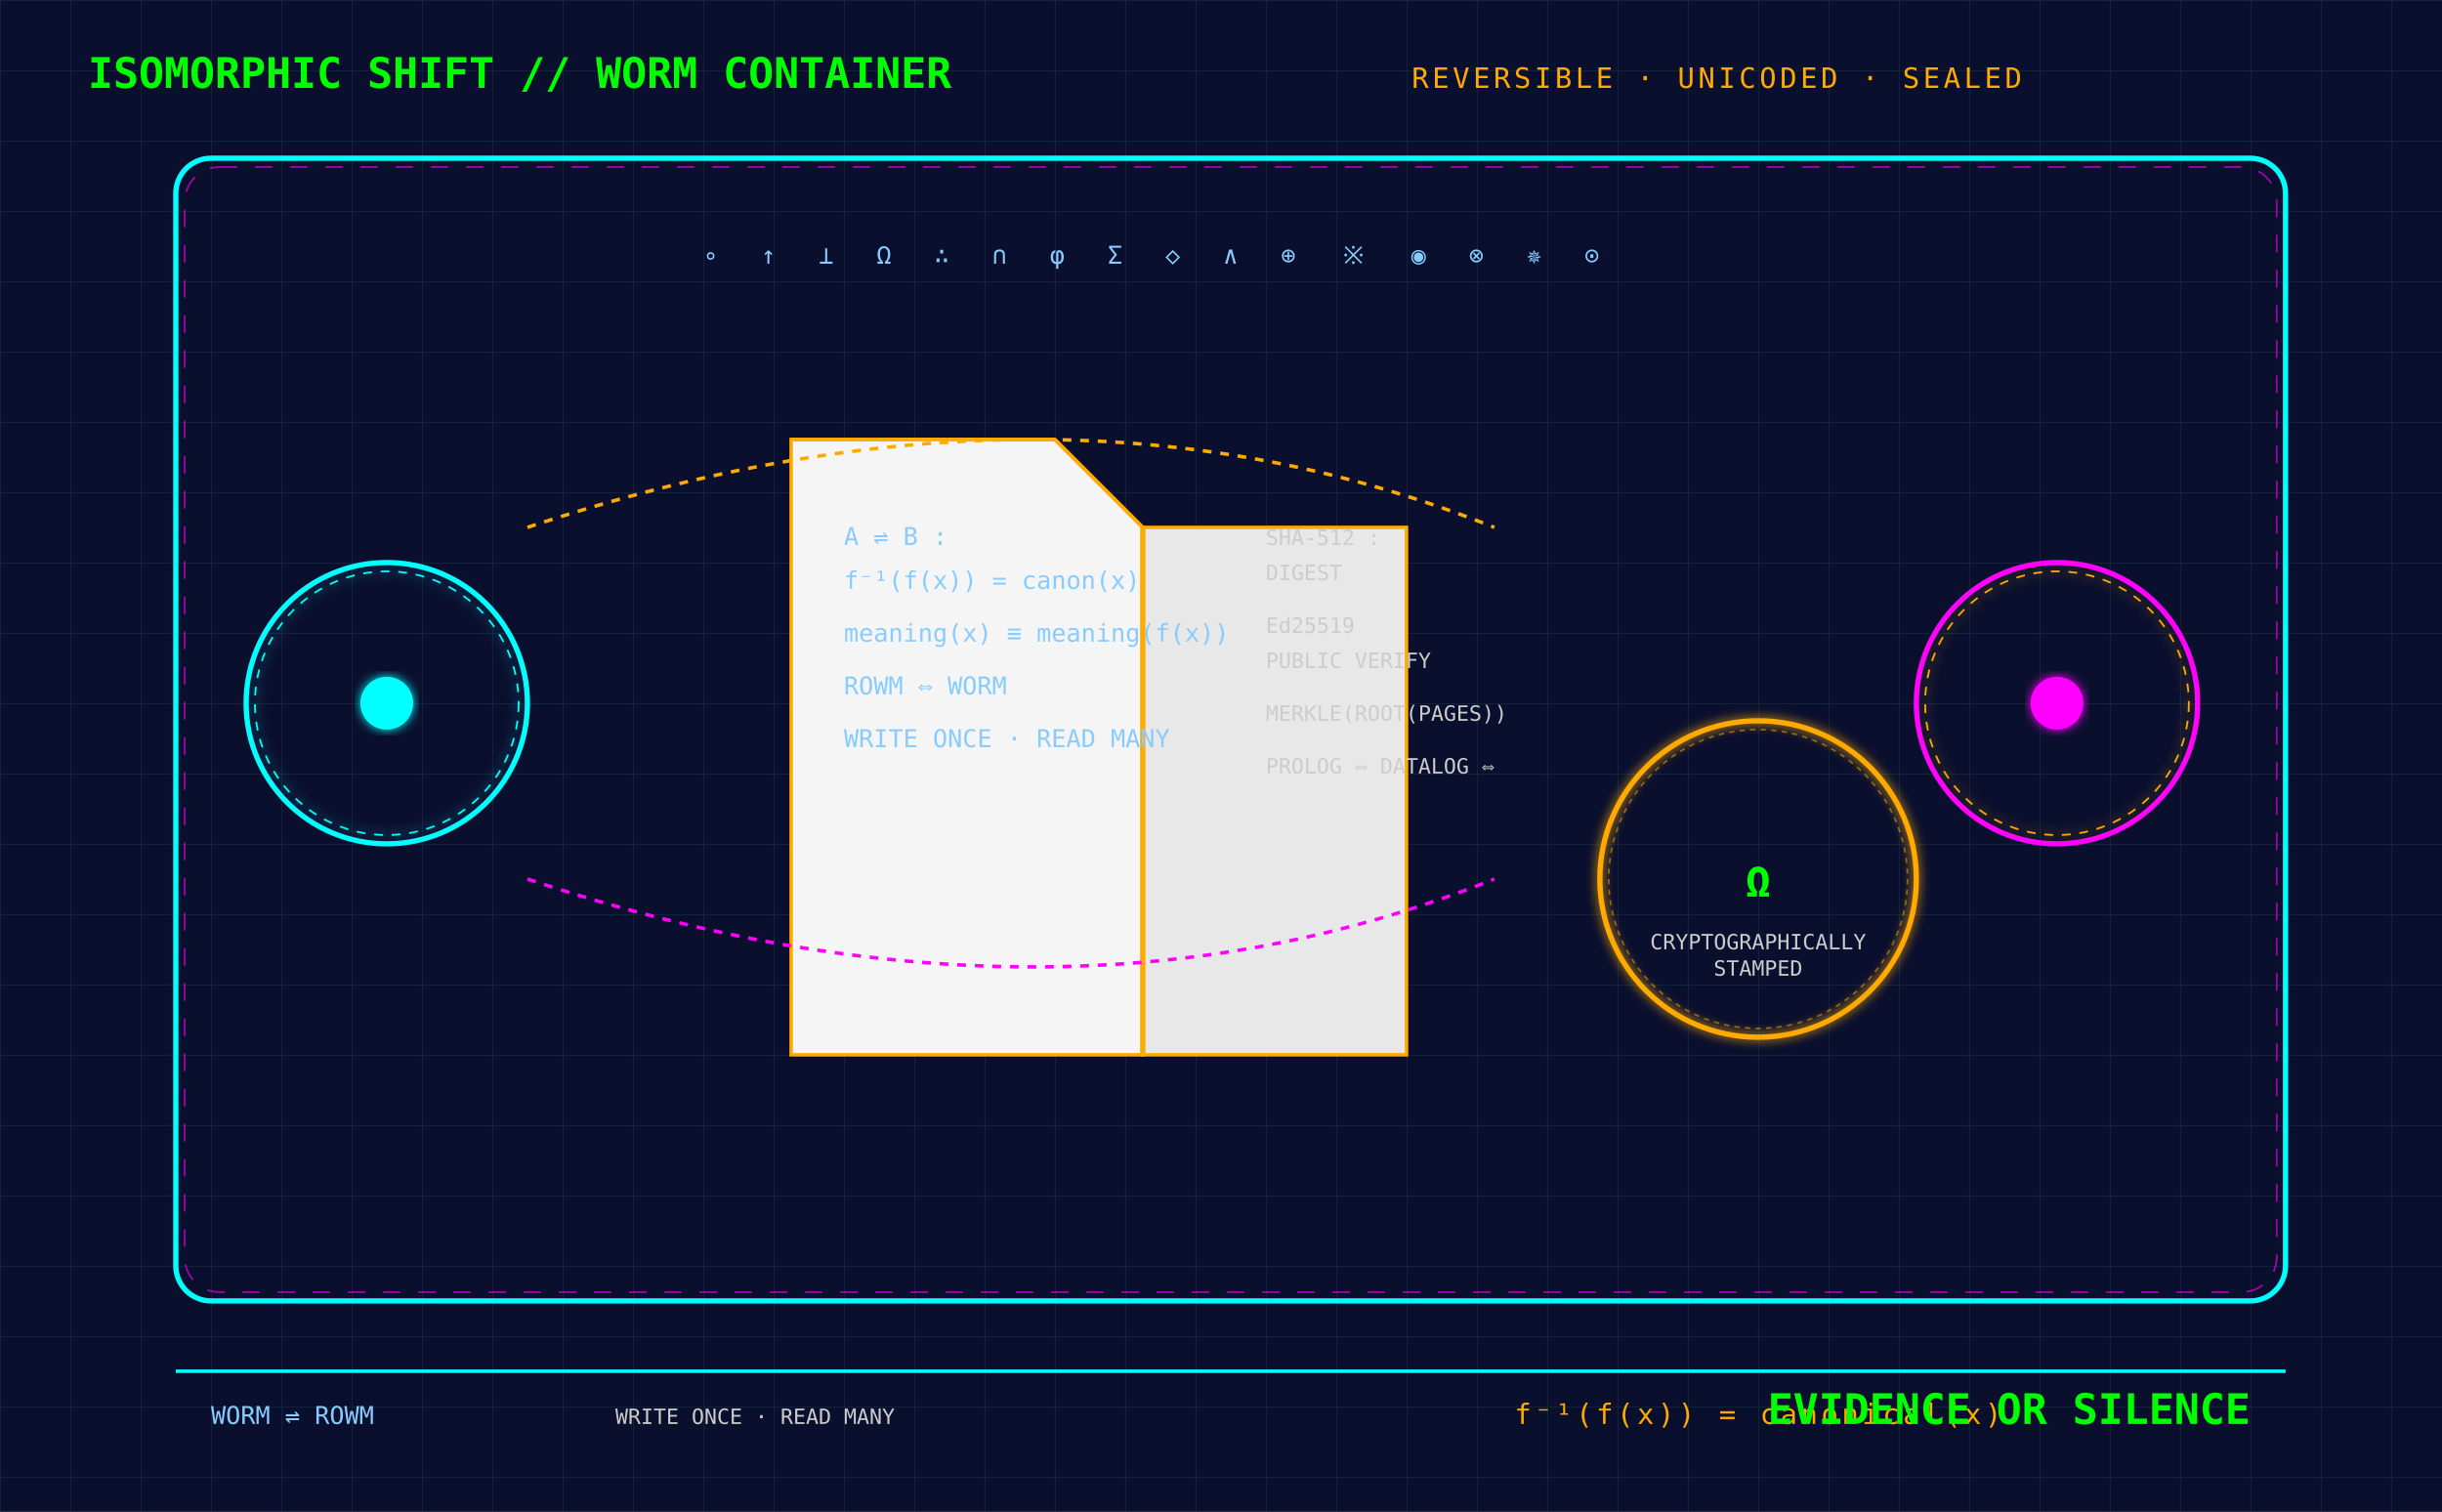
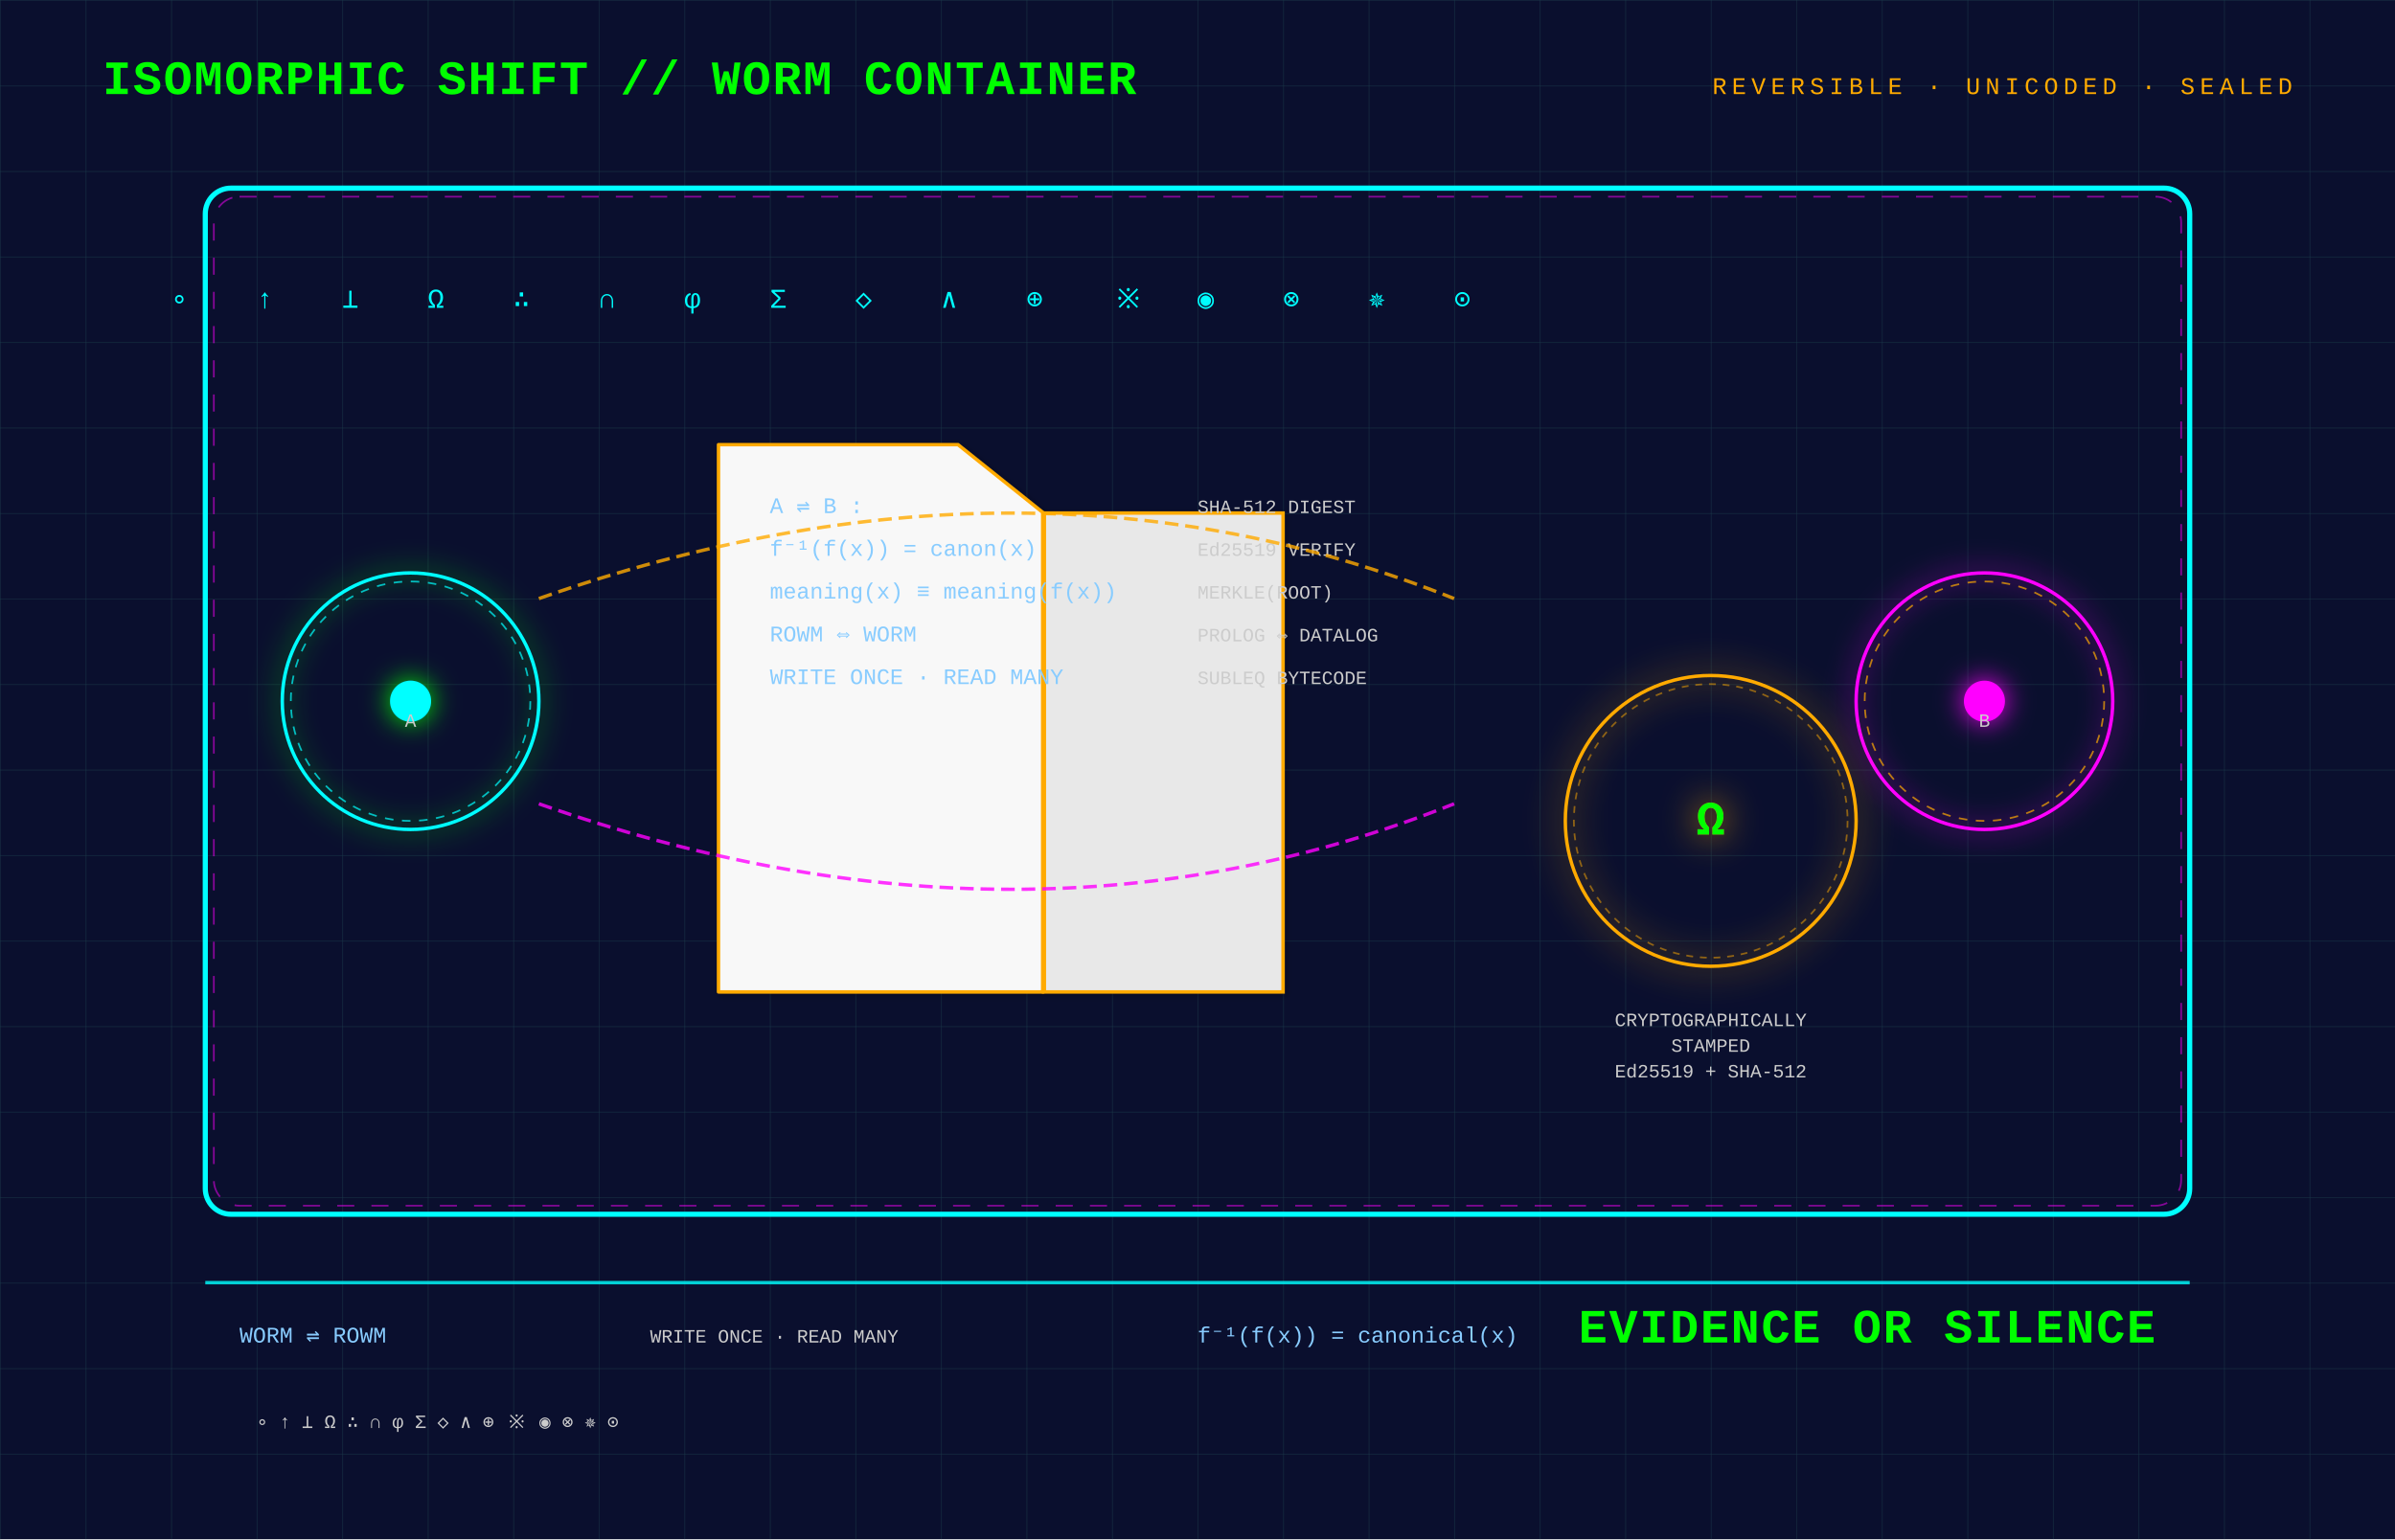
- <svg xmlns="http://www.w3.org/2000/svg" viewBox="0 0 1389 860">
+ <svg xmlns="http://www.w3.org/2000/svg" viewBox="0 0 1400 900" preserveAspectRatio="xMidYMid meet">
  <defs>
    <style>
-       .header-text { font-family: monospace; font-size: 24px; font-weight: bold; fill: #00ff00; }
-       .subheader { font-family: monospace; font-size: 16px; fill: #ffaa00; letter-spacing: 2px; }
-       .math-text { font-family: monospace; font-size: 14px; fill: #88ccff; }
-       .label-text { font-family: monospace; font-size: 12px; fill: #cccccc; }
-       .glow { filter: drop-shadow(0 0 8px #00ff00); }
-       .glow-pink { filter: drop-shadow(0 0 8px #ff00ff); }
-       .glow-gold { filter: drop-shadow(0 0 10px #ffaa00); }
+       @keyframes glow-pulse {
+         0%, 100% { filter: drop-shadow(0 0 6px #00ff00); }
+         50% { filter: drop-shadow(0 0 15px #00ff00); }
+       }
+       @keyframes flow-right {
+         0% { transform: translateX(-20px); opacity: 0; }
+         10% { opacity: 1; }
+         90% { opacity: 1; }
+         100% { transform: translateX(20px); opacity: 0; }
+       }
+       @keyframes seal-spin {
+         0% { transform: rotate(0deg); }
+         100% { transform: rotate(360deg); }
+       }
+       .header-text { font-family: 'Courier New', monospace; font-size: 28px; font-weight: bold; fill: #00ff00; letter-spacing: 1px; }
+       .subheader { font-family: 'Courier New', monospace; font-size: 14px; fill: #ffaa00; letter-spacing: 3px; }
+       .math-text { font-family: 'Courier New', monospace; font-size: 13px; fill: #88ccff; }
+       .label-text { font-family: 'Courier New', monospace; font-size: 11px; fill: #cccccc; }
+       .flow-symbol { animation: flow-right 4s infinite; font-family: 'Courier New', monospace; font-size: 16px; fill: #00ffff; }
+       .seal { animation: seal-spin 20s linear infinite; }
+       .glow-element { filter: drop-shadow(0 0 8px #00ff00); }
+       .pink-glow { filter: drop-shadow(0 0 8px #ff00ff); }
+       .gold-glow { filter: drop-shadow(0 0 10px #ffaa00); }
    </style>
-     <filter id="glow">
-       <feGaussianBlur stdDeviation="3" result="coloredBlur" />
+     <filter id="shadow">
+       <feGaussianBlur in="SourceAlpha" stdDeviation="2" />
+       <feOffset dx="1" dy="1" result="offsetblur" />
+       <feComponentTransfer>
+         <feFuncA type="linear" slope="0.3" />
+       </feComponentTransfer>
      <feMerge>
-         <feMergeNode in="coloredBlur" />
+         <feMergeNode />
        <feMergeNode in="SourceGraphic" />
      </feMerge>
    </filter>
  </defs>
-   <rect width="1389" height="860" fill="#0a0f2e" />
+   <rect width="1400" height="900" fill="#0a0f2e" />
  <defs>
-     <pattern id="grid" width="40" height="40" patternUnits="userSpaceOnUse">
-       <path d="M 40 0 L 0 0 0 40" fill="none" stroke="#1a3a4a" stroke-width="0.5" />
+     <pattern id="grid" width="50" height="50" patternUnits="userSpaceOnUse">
+       <path d="M 50 0 L 0 0 0 50" fill="none" stroke="#1a3a4a" stroke-width="0.5" />
    </pattern>
  </defs>
-   <rect width="1389" height="860" fill="url(#grid)" />
-   <text x="50" y="50" class="header-text">ISOMORPHIC SHIFT // WORM CONTAINER</text>
-   <text x="1150" y="50" class="subheader" text-anchor="end">REVERSIBLE · UNICODED · SEALED</text>
-   <rect x="100" y="90" width="1200" height="650" fill="none" stroke="#00ffff" stroke-width="3" rx="20" />
-   <rect x="105" y="95" width="1190" height="640" fill="none" stroke="#ff00ff" stroke-width="1" stroke-dasharray="10,10" rx="20" opacity="0.6" />
-   <circle cx="220" cy="400" r="80" fill="none" stroke="#00ffff" stroke-width="3" />
-   <circle cx="220" cy="400" r="75" fill="none" stroke="#00ffff" stroke-width="1" stroke-dasharray="5,5" filter="url(#glow)" />
-   <circle cx="220" cy="400" r="15" fill="#00ffff" filter="url(#glow)" />
-   <circle cx="1170" cy="400" r="80" fill="none" stroke="#ff00ff" stroke-width="3" />
-   <circle cx="1170" cy="400" r="75" fill="none" stroke="#ffaa00" stroke-width="1" stroke-dasharray="5,5" filter="url(#glow)" />
-   <circle cx="1170" cy="400" r="15" fill="#ff00ff" filter="url(#glow)" />
-   <text x="400" y="150" class="math-text" font-size="20" letter-spacing="8">∘  ↑  ⟂  Ω  ∴  ∩  φ  Σ  ◇  ∧  ⊕  ※  ◉  ⊗  ✵  ⊙</text>
-   <g transform="translate(450, 250)">
-     <path d="M 0 0 L 150 0 L 200 50 L 200 350 L 0 350 Z" fill="#f5f5f5" stroke="#ffaa00" stroke-width="2" />
-     <line x1="0" y1="0" x2="150" y2="0" stroke="#ffaa00" stroke-width="2" />
-     <line x1="150" y1="0" x2="200" y2="50" stroke="#ffaa00" stroke-width="2" />
-     <path d="M 200 50 L 350 50 L 350 350 L 200 350 Z" fill="#e8e8e8" stroke="#ffaa00" stroke-width="2" />
-     <line x1="200" y1="50" x2="200" y2="350" stroke="#ffaa00" stroke-width="3" />
+   <rect width="1400" height="900" fill="url(#grid)" />
+   <text x="60" y="55" class="header-text">ISOMORPHIC SHIFT // WORM CONTAINER</text>
+   <text x="1340" y="55" class="subheader" text-anchor="end">REVERSIBLE · UNICODED · SEALED</text>
+   <rect x="120" y="110" width="1160" height="600" fill="none" stroke="#00ffff" stroke-width="3" rx="15" />
+   <rect x="125" y="115" width="1150" height="590" fill="none" stroke="#ff00ff" stroke-width="1" stroke-dasharray="10,10" rx="15" opacity="0.5" />
+   <circle cx="240" cy="410" r="75" fill="none" stroke="#00ffff" stroke-width="2" class="glow-element" />
+   <circle cx="240" cy="410" r="70" fill="none" stroke="#00ffff" stroke-width="1" stroke-dasharray="5,5" opacity="0.7" />
+   <circle cx="240" cy="410" r="12" fill="#00ffff" class="glow-element" />
+   <text x="240" y="425" class="label-text" text-anchor="middle" font-size="9">A</text>
+   <circle cx="1160" cy="410" r="75" fill="none" stroke="#ff00ff" stroke-width="2" class="pink-glow" />
+   <circle cx="1160" cy="410" r="70" fill="none" stroke="#ffaa00" stroke-width="1" stroke-dasharray="5,5" opacity="0.7" />
+   <circle cx="1160" cy="410" r="12" fill="#ff00ff" class="pink-glow" />
+   <text x="1160" y="425" class="label-text" text-anchor="middle" font-size="9">B</text>
+   <g id="flow-symbols">
+     <text x="100" y="180" class="flow-symbol" style="animation-delay: 0s;">∘</text>
+     <text x="150" y="180" class="flow-symbol" style="animation-delay: 0.3s;">↑</text>
+     <text x="200" y="180" class="flow-symbol" style="animation-delay: 0.6s;">⟂</text>
+     <text x="250" y="180" class="flow-symbol" style="animation-delay: 0.9s;">Ω</text>
+     <text x="300" y="180" class="flow-symbol" style="animation-delay: 1.2s;">∴</text>
+     <text x="350" y="180" class="flow-symbol" style="animation-delay: 1.5s;">∩</text>
+     <text x="400" y="180" class="flow-symbol" style="animation-delay: 1.8s;">φ</text>
+     <text x="450" y="180" class="flow-symbol" style="animation-delay: 2.1s;">Σ</text>
+     <text x="500" y="180" class="flow-symbol" style="animation-delay: 2.4s;">◇</text>
+     <text x="550" y="180" class="flow-symbol" style="animation-delay: 2.7s;">∧</text>
+     <text x="600" y="180" class="flow-symbol" style="animation-delay: 3s;">⊕</text>
+     <text x="650" y="180" class="flow-symbol" style="animation-delay: 3.3s;">※</text>
+     <text x="700" y="180" class="flow-symbol" style="animation-delay: 3.6s;">◉</text>
+     <text x="750" y="180" class="flow-symbol" style="animation-delay: 3.9s;">⊗</text>
+     <text x="800" y="180" class="flow-symbol" style="animation-delay: 4.2s;">✵</text>
+     <text x="850" y="180" class="flow-symbol" style="animation-delay: 4.5s;">⊙</text>
  </g>
-   <text x="480" y="310" class="math-text" font-size="12">A ⇌ B :</text>
-   <text x="480" y="335" class="math-text" font-size="12">f⁻¹(f(x)) = canon(x)</text>
-   <text x="480" y="365" class="math-text" font-size="12">meaning(x) ≡ meaning(f(x))</text>
-   <text x="480" y="395" class="math-text" font-size="12">ROWM ⟺ WORM</text>
-   <text x="480" y="425" class="math-text" font-size="12">WRITE ONCE · READ MANY</text>
-   <text x="720" y="310" class="label-text" font-size="11">SHA-512 :</text>
-   <text x="720" y="330" class="label-text" font-size="11">DIGEST</text>
-   <text x="720" y="360" class="label-text" font-size="11">Ed25519</text>
-   <text x="720" y="380" class="label-text" font-size="11">PUBLIC VERIFY</text>
-   <text x="720" y="410" class="label-text" font-size="11">MERKLE(ROOT(PAGES))</text>
-   <text x="720" y="440" class="label-text" font-size="11">PROLOG ⟺ DATALOG ⟺</text>
-   <path d="M 300 300 Q 600 200, 850 300" fill="none" stroke="#ffaa00" stroke-width="2" stroke-dasharray="5,5" />
-   <path d="M 300 500 Q 600 600, 850 500" fill="none" stroke="#ff00ff" stroke-width="2" stroke-dasharray="5,5" />
-   <circle cx="1000" cy="500" r="90" fill="none" stroke="#ffaa00" stroke-width="3" filter="url(#glow)" />
-   <circle cx="1000" cy="500" r="85" fill="none" stroke="#ffaa00" stroke-width="1" stroke-dasharray="3,3" opacity="0.5" />
-   <text x="1000" y="510" class="header-text" text-anchor="middle" font-size="36">Ω</text>
-   <text x="1000" y="540" class="label-text" text-anchor="middle" font-size="10">CRYPTOGRAPHICALLY</text>
-   <text x="1000" y="555" class="label-text" text-anchor="middle" font-size="10">STAMPED</text>
-   <line x1="100" y1="780" x2="1300" y2="780" stroke="#00ffff" stroke-width="2" />
-   <text x="120" y="810" class="math-text" font-size="13">WORM ⇌ ROWM</text>
-   <text x="350" y="810" class="label-text" font-size="13">WRITE ONCE · READ MANY</text>
-   <text x="1000" y="810" class="subheader" text-anchor="middle" font-size="14">f⁻¹(f(x)) = canonical(x)</text>
-   <text x="1280" y="810" class="header-text" text-anchor="end" font-size="14">EVIDENCE OR SILENCE</text>
+   <g transform="translate(420, 260)" filter="url(#shadow)">
+     <path d="M 0 0 L 140 0 L 190 40 L 190 320 L 0 320 Z" fill="#f8f8f8" stroke="#ffaa00" stroke-width="2" stroke-linejoin="round" />
+     <path d="M 190 40 L 330 40 L 330 320 L 190 320 Z" fill="#e8e8e8" stroke="#ffaa00" stroke-width="2" />
+     <line x1="190" y1="40" x2="190" y2="320" stroke="#ffaa00" stroke-width="3" />
+   </g>
+   <text x="450" y="300" class="math-text" font-size="11">A ⇌ B :</text>
+   <text x="450" y="325" class="math-text" font-size="11">f⁻¹(f(x)) = canon(x)</text>
+   <text x="450" y="350" class="math-text" font-size="11">meaning(x) ≡ meaning(f(x))</text>
+   <text x="450" y="375" class="math-text" font-size="11">ROWM ⟺ WORM</text>
+   <text x="450" y="400" class="math-text" font-size="11">WRITE ONCE · READ MANY</text>
+   <text x="700" y="300" class="label-text" font-size="10">SHA-512 DIGEST</text>
+   <text x="700" y="325" class="label-text" font-size="10">Ed25519 VERIFY</text>
+   <text x="700" y="350" class="label-text" font-size="10">MERKLE(ROOT)</text>
+   <text x="700" y="375" class="label-text" font-size="10">PROLOG ⟺ DATALOG</text>
+   <text x="700" y="400" class="label-text" font-size="10">SUBLEQ BYTECODE</text>
+   <path d="M 315 350 Q 600 250, 850 350" fill="none" stroke="#ffaa00" stroke-width="2" stroke-dasharray="8,4" opacity="0.8" />
+   <path d="M 315 470 Q 600 570, 850 470" fill="none" stroke="#ff00ff" stroke-width="2" stroke-dasharray="8,4" opacity="0.8" />
+   <g transform="translate(1000, 480)" class="seal gold-glow">
+     <circle cx="0" cy="0" r="85" fill="none" stroke="#ffaa00" stroke-width="2" />
+     <circle cx="0" cy="0" r="80" fill="none" stroke="#ffaa00" stroke-width="1" stroke-dasharray="4,4" opacity="0.5" />
+     <text x="0" y="8" class="header-text" text-anchor="middle" font-size="48" fill="#ffaa00">Ω</text>
+   </g>
+   <text x="1000" y="600" class="label-text" text-anchor="middle" font-size="9">CRYPTOGRAPHICALLY</text>
+   <text x="1000" y="615" class="label-text" text-anchor="middle" font-size="9">STAMPED</text>
+   <text x="1000" y="630" class="label-text" text-anchor="middle" font-size="8">Ed25519 + SHA-512</text>
+   <line x1="120" y1="750" x2="1280" y2="750" stroke="#00ffff" stroke-width="2" opacity="0.8" />
+   <text x="140" y="785" class="math-text" font-size="12">WORM ⇌ ROWM</text>
+   <text x="380" y="785" class="label-text" font-size="12">WRITE ONCE · READ MANY</text>
+   <text x="700" y="785" class="math-text" font-size="12">f⁻¹(f(x)) = canonical(x)</text>
+   <text x="1260" y="785" class="header-text" text-anchor="end" font-size="12">EVIDENCE OR SILENCE</text>
+   <text x="150" y="835" class="label-text" font-size="10">∘ ↑ ⟂ Ω ∴ ∩ φ Σ ◇ ∧ ⊕ ※ ◉ ⊗ ✵ ⊙</text>
</svg>
